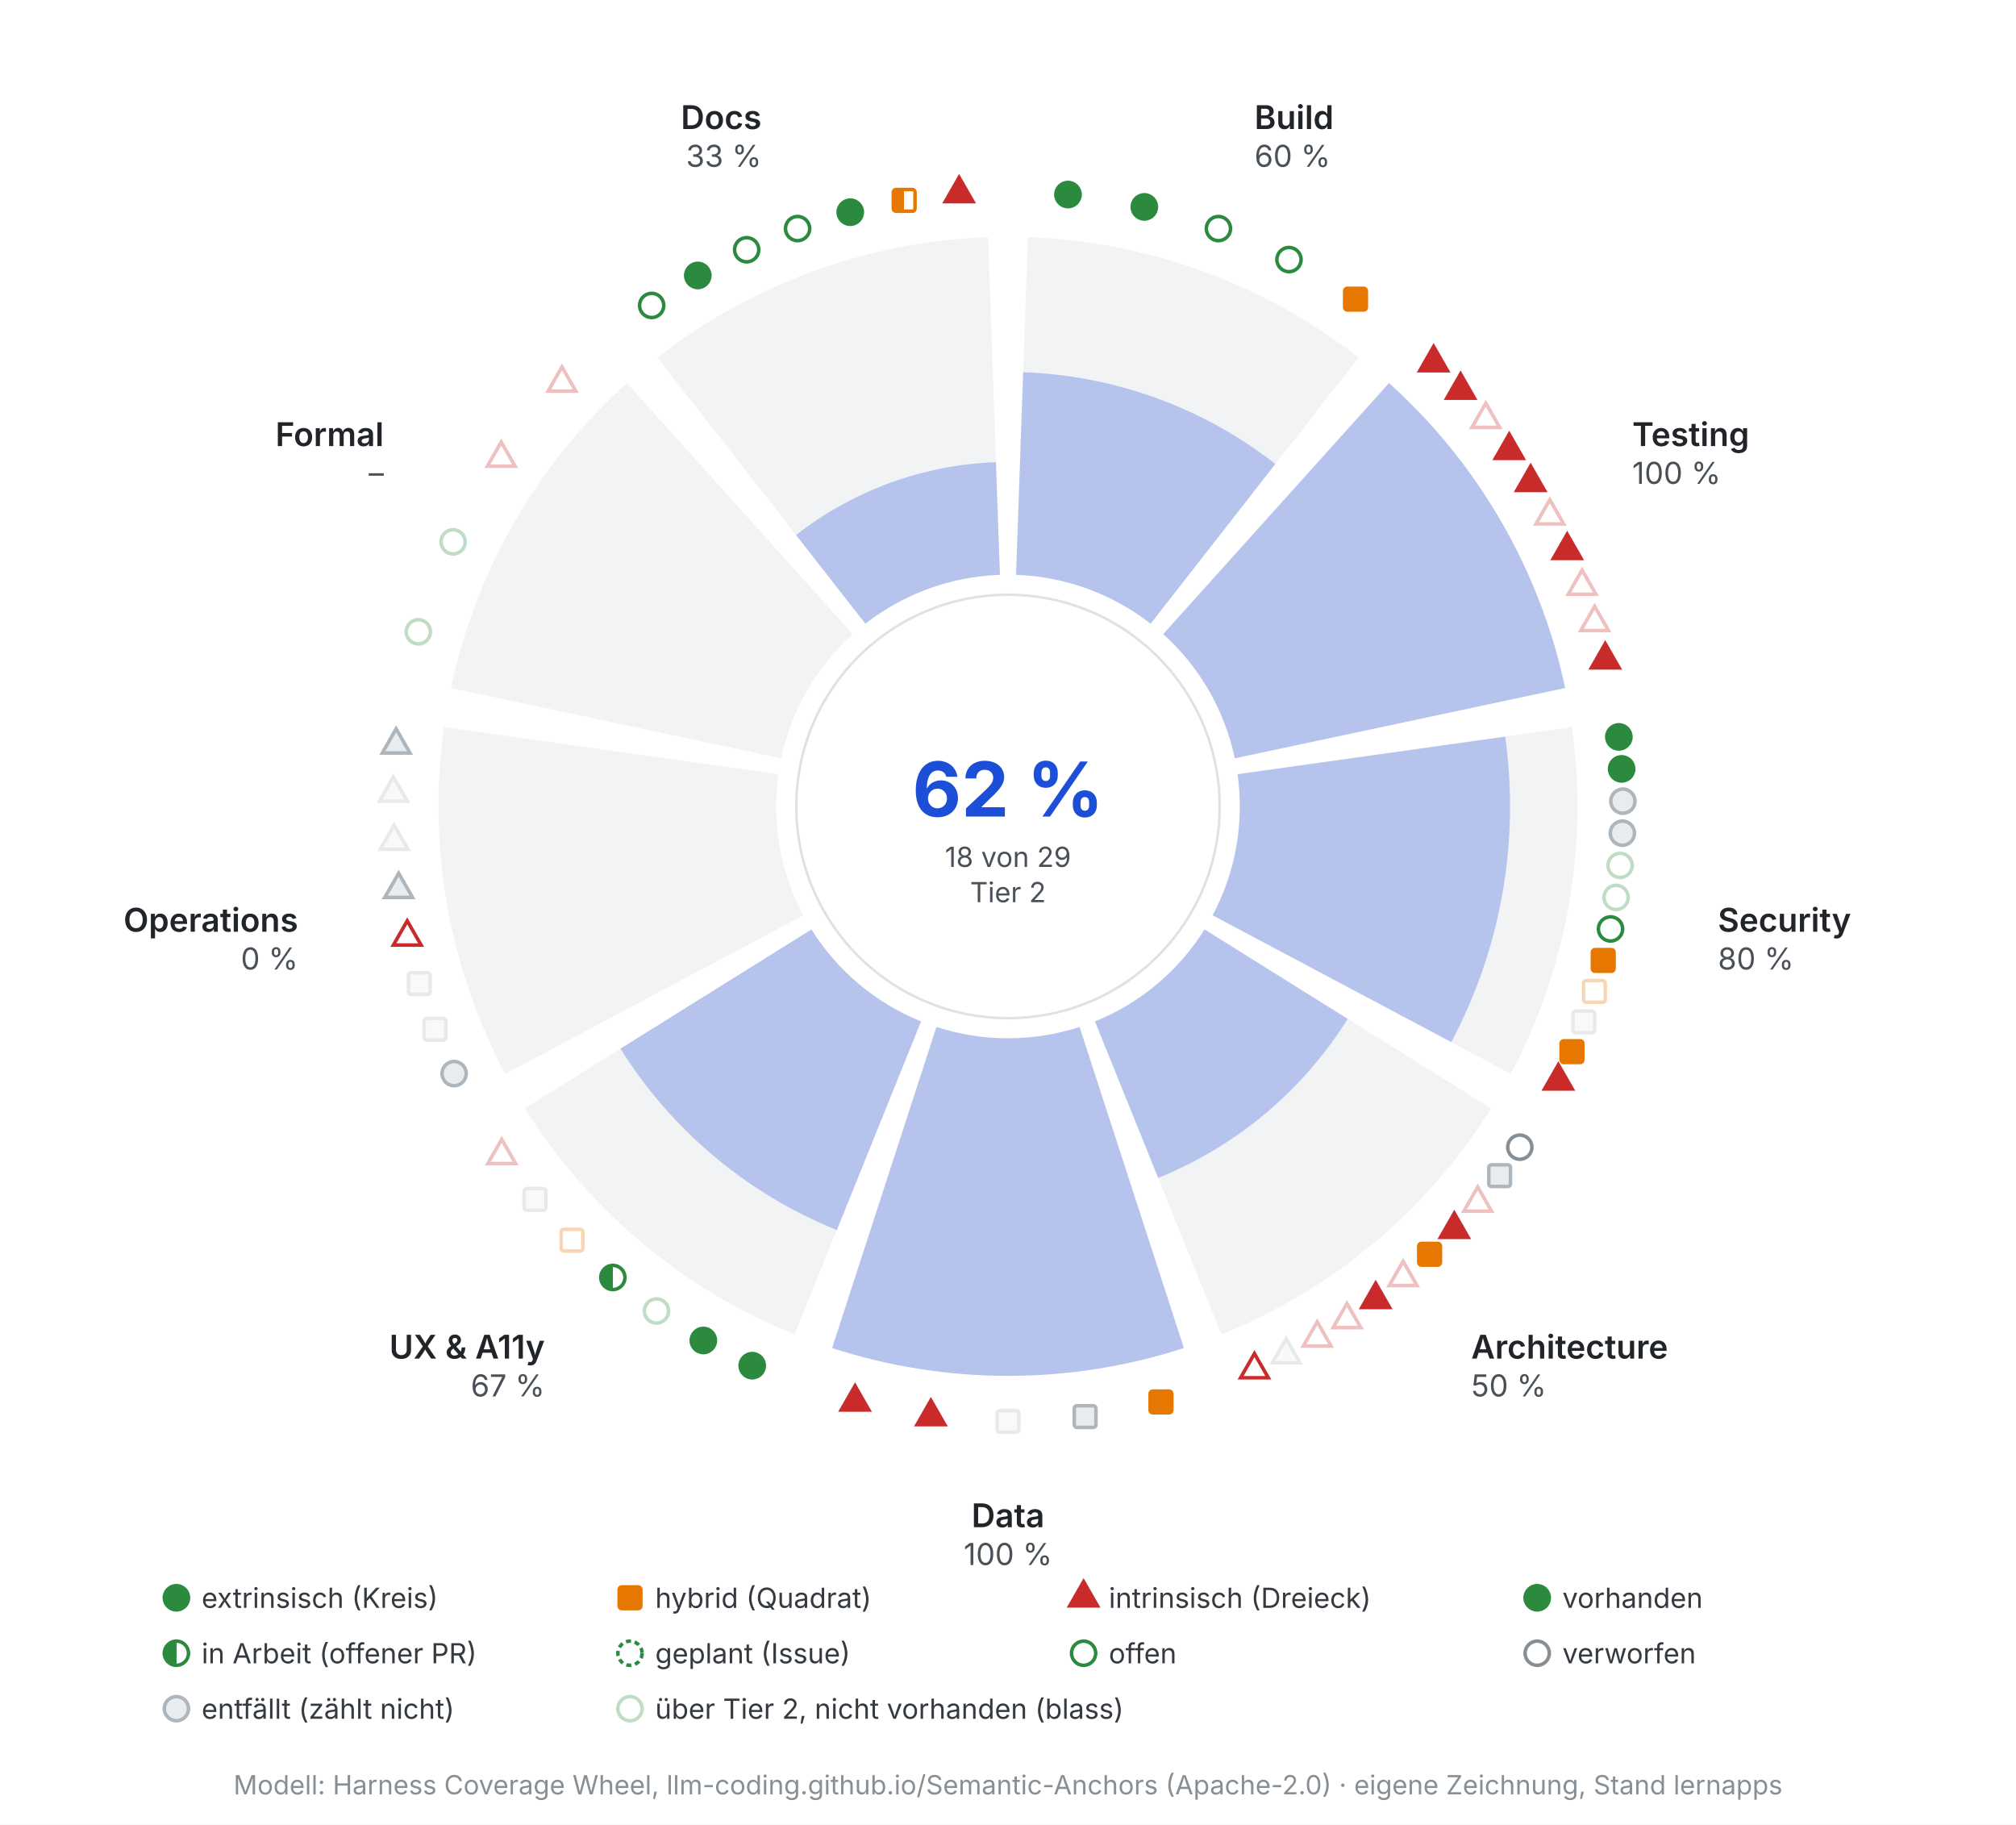
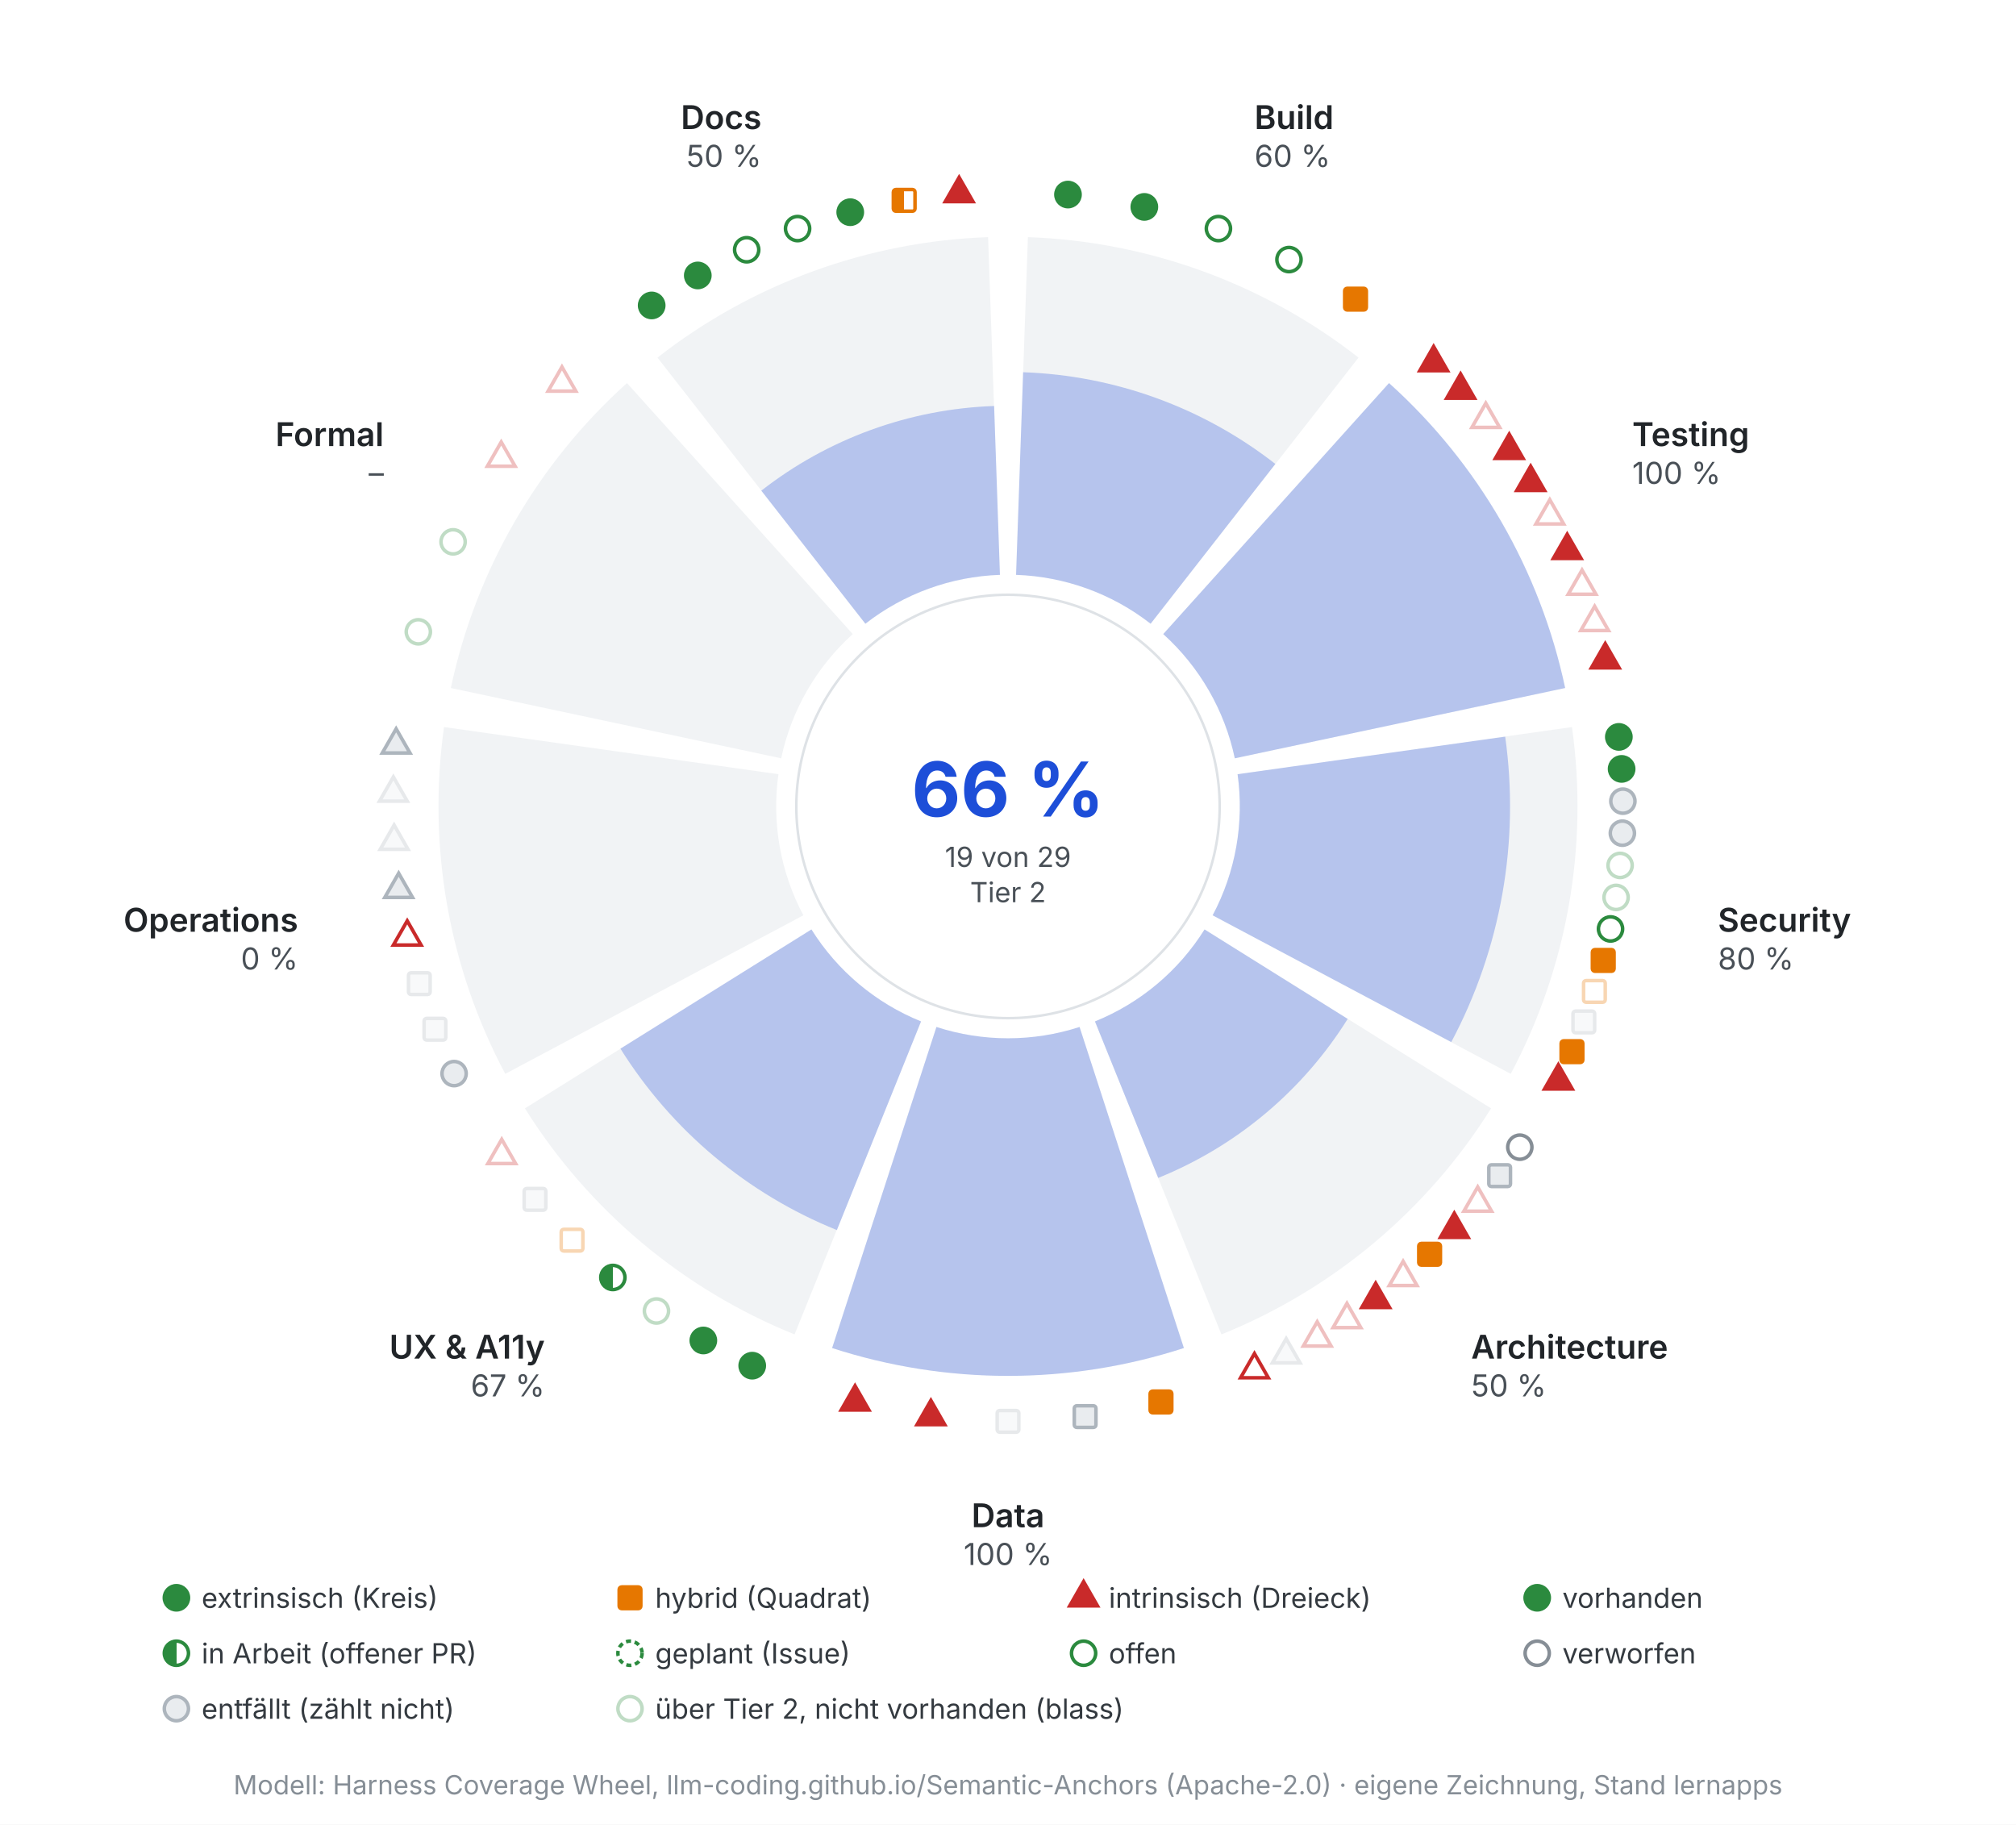
<svg xmlns="http://www.w3.org/2000/svg" viewBox="0 0 800 724" width="800" height="724" role="img" font-family="system-ui, -apple-system, 'Segoe UI', sans-serif">
  <defs>
    <linearGradient id="halb-G">
      <stop offset="50%" stop-color="#2b8a3e" />
      <stop offset="50%" stop-color="#fff" />
    </linearGradient>
    <linearGradient id="halb-A">
      <stop offset="50%" stop-color="#e67700" />
      <stop offset="50%" stop-color="#fff" />
    </linearGradient>
    <linearGradient id="halb-R">
      <stop offset="50%" stop-color="#c92a2a" />
      <stop offset="50%" stop-color="#fff" />
    </linearGradient>
  </defs>
  <rect width="800" height="724" fill="#fff" />
  <path d="M407.9 94.1 A226 226 0 0 1 539.1 141.9 L456.6 247.5 A92 92 0 0 0 403.2 228.1 Z" fill="#f1f3f5" />
  <path d="M406 147.7 A172.4 172.4 0 0 1 506.1 184.1 L456.6 247.5 A92 92 0 0 0 403.2 228.1 Z" fill="#1d4ed8" fill-opacity="0.28" />
  <circle cx="423.8" cy="77.2" r="4.8" fill="#2b8a3e" stroke="#2b8a3e" stroke-width="1.4" />
  <circle cx="454.1" cy="82.1" r="4.8" fill="#2b8a3e" stroke="#2b8a3e" stroke-width="1.4" />
  <circle cx="483.5" cy="90.7" r="4.8" fill="#fff" stroke="#2b8a3e" stroke-width="1.4" />
  <circle cx="511.5" cy="103" r="4.8" fill="#fff" stroke="#2b8a3e" stroke-width="1.4" />
  <rect x="533.6" y="114.4" width="8.6" height="8.6" rx="1" fill="#e67700" stroke="#e67700" stroke-width="1.4" />
  <text x="497.8" y="51.2" text-anchor="start" font-size="13" font-weight="600" fill="#212529">Build</text>
  <text x="497.8" y="66.2" text-anchor="start" font-size="12" fill="#495057">60 %</text>
  <path d="M551.2 152 A226 226 0 0 1 621.1 273 L490 300.9 A92 92 0 0 0 461.6 251.6 Z" fill="#f1f3f5" />
  <path d="M551.2 152 A226 226 0 0 1 621.1 273 L490 300.9 A92 92 0 0 0 461.6 251.6 Z" fill="#1d4ed8" fill-opacity="0.28" />
  <polygon points="568.9,137.5 574.4,147.1 563.4,147.1" fill="#c92a2a" stroke="#c92a2a" stroke-width="1.4" />
  <polygon points="579.6,148.4 585.1,158 574.1,158" fill="#c92a2a" stroke="#c92a2a" stroke-width="1.4" />
  <polygon points="589.6,160 595.1,169.6 584.1,169.6" fill="#fff" stroke="#c92a2a" stroke-width="1.4" opacity="0.3" />
  <polygon points="598.9,172.3 604.4,181.9 593.4,181.9" fill="#c92a2a" stroke="#c92a2a" stroke-width="1.4" />
  <polygon points="607.4,185 612.9,194.6 601.9,194.6" fill="#c92a2a" stroke="#c92a2a" stroke-width="1.4" />
  <polygon points="615,198.3 620.5,207.9 609.5,207.9" fill="#fff" stroke="#c92a2a" stroke-width="1.4" opacity="0.3" />
  <polygon points="621.9,212 627.4,221.6 616.4,221.6" fill="#c92a2a" stroke="#c92a2a" stroke-width="1.4" />
  <polygon points="627.8,226.2 633.3,235.8 622.3,235.8" fill="#fff" stroke="#c92a2a" stroke-width="1.4" opacity="0.3" />
  <polygon points="632.8,240.6 638.3,250.2 627.3,250.2" fill="#fff" stroke="#c92a2a" stroke-width="1.4" opacity="0.3" />
  <polygon points="637,255.4 642.5,265 631.5,265" fill="#c92a2a" stroke="#c92a2a" stroke-width="1.4" />
  <text x="647.7" y="177" text-anchor="start" font-size="13" font-weight="600" fill="#212529">Testing</text>
  <text x="647.7" y="192" text-anchor="start" font-size="12" fill="#495057">100 %</text>
  <path d="M623.8 288.5 A226 226 0 0 1 599.5 426.1 L481.2 363.2 A92 92 0 0 0 491.1 307.2 Z" fill="#f1f3f5" />
  <path d="M597.3 292.3 A199.2 199.2 0 0 1 575.9 413.5 L481.2 363.2 A92 92 0 0 0 491.1 307.2 Z" fill="#1d4ed8" fill-opacity="0.28" />
  <circle cx="642.4" cy="292.4" r="4.8" fill="#2b8a3e" stroke="#2b8a3e" stroke-width="1.4" />
  <circle cx="643.5" cy="305.1" r="4.8" fill="#2b8a3e" stroke="#2b8a3e" stroke-width="1.4" />
  <circle cx="644" cy="317.9" r="4.8" fill="#e9ecef" stroke="#adb5bd" stroke-width="1.4" />
  <circle cx="643.8" cy="330.6" r="4.8" fill="#e9ecef" stroke="#adb5bd" stroke-width="1.4" />
  <circle cx="642.9" cy="343.4" r="4.8" fill="#fff" stroke="#2b8a3e" stroke-width="1.4" opacity="0.3" />
  <circle cx="641.3" cy="356.1" r="4.8" fill="#fff" stroke="#2b8a3e" stroke-width="1.4" opacity="0.3" />
  <circle cx="639.1" cy="368.6" r="4.8" fill="#fff" stroke="#2b8a3e" stroke-width="1.4" />
  <rect x="631.9" y="376.8" width="8.6" height="8.6" rx="1" fill="#e67700" stroke="#e67700" stroke-width="1.4" />
  <rect x="628.4" y="389.1" width="8.6" height="8.6" rx="1" fill="#fff" stroke="#e67700" stroke-width="1.4" opacity="0.3" />
  <rect x="624.2" y="401.2" width="8.6" height="8.6" rx="1" fill="#e9ecef" stroke="#adb5bd" stroke-width="1.4" opacity="0.3" />
  <rect x="619.5" y="413" width="8.6" height="8.6" rx="1" fill="#e67700" stroke="#e67700" stroke-width="1.4" />
  <polygon points="618.4,422.5 623.9,432.1 612.9,432.1" fill="#c92a2a" stroke="#c92a2a" stroke-width="1.4" />
  <text x="681.7" y="369.7" text-anchor="start" font-size="13" font-weight="600" fill="#212529">Security</text>
  <text x="681.7" y="384.7" text-anchor="start" font-size="12" fill="#495057">80 %</text>
  <path d="M591.7 439.8 A226 226 0 0 1 484.7 529.5 L434.5 405.3 A92 92 0 0 0 478 368.8 Z" fill="#f1f3f5" />
  <path d="M534.8 404.3 A159 159 0 0 1 459.6 467.4 L434.5 405.3 A92 92 0 0 0 478 368.8 Z" fill="#1d4ed8" fill-opacity="0.28" />
  <circle cx="603.1" cy="455.2" r="4.8" fill="#fff" stroke="#868e96" stroke-width="1.4" />
  <rect x="590.8" y="462.2" width="8.6" height="8.6" rx="1" fill="#e9ecef" stroke="#adb5bd" stroke-width="1.4" />
  <polygon points="586.4,471 591.9,480.6 580.9,480.6" fill="#fff" stroke="#c92a2a" stroke-width="1.4" opacity="0.3" />
  <polygon points="577.1,481.4 582.6,491 571.6,491" fill="#c92a2a" stroke="#c92a2a" stroke-width="1.4" />
  <rect x="563" y="493.4" width="8.6" height="8.6" rx="1" fill="#e67700" stroke="#e67700" stroke-width="1.4" />
  <polygon points="556.8,500.5 562.3,510.1 551.3,510.1" fill="#fff" stroke="#c92a2a" stroke-width="1.4" opacity="0.3" />
  <polygon points="545.9,509.2 551.4,518.8 540.4,518.8" fill="#c92a2a" stroke="#c92a2a" stroke-width="1.4" />
  <polygon points="534.5,517.2 540,526.8 529,526.8" fill="#fff" stroke="#c92a2a" stroke-width="1.4" opacity="0.3" />
  <polygon points="522.7,524.5 528.2,534.1 517.2,534.1" fill="#fff" stroke="#c92a2a" stroke-width="1.4" opacity="0.3" />
  <polygon points="510.4,531.2 515.9,540.8 504.9,540.8" fill="#e9ecef" stroke="#adb5bd" stroke-width="1.4" opacity="0.3" />
  <polygon points="497.8,537.1 503.3,546.7 492.3,546.7" fill="#fff" stroke="#c92a2a" stroke-width="1.4" />
  <text x="583.8" y="539.1" text-anchor="start" font-size="13" font-weight="600" fill="#212529">Architecture</text>
  <text x="583.8" y="554.1" text-anchor="start" font-size="12" fill="#495057">50 %</text>
  <path d="M469.8 534.9 A226 226 0 0 1 330.2 534.9 L371.6 407.5 A92 92 0 0 0 428.4 407.5 Z" fill="#f1f3f5" />
  <path d="M469.8 534.9 A226 226 0 0 1 330.2 534.9 L371.6 407.5 A92 92 0 0 0 428.4 407.5 Z" fill="#1d4ed8" fill-opacity="0.28" />
  <rect x="456.4" y="552" width="8.6" height="8.6" rx="1" fill="#e67700" stroke="#e67700" stroke-width="1.4" />
  <rect x="426.3" y="557.8" width="8.6" height="8.6" rx="1" fill="#e9ecef" stroke="#adb5bd" stroke-width="1.4" />
  <rect x="395.7" y="559.7" width="8.6" height="8.6" rx="1" fill="#e9ecef" stroke="#adb5bd" stroke-width="1.4" opacity="0.3" />
  <polygon points="369.4,555.7 374.9,565.3 363.9,565.3" fill="#c92a2a" stroke="#c92a2a" stroke-width="1.4" />
  <polygon points="339.3,549.9 344.8,559.5 333.8,559.5" fill="#c92a2a" stroke="#c92a2a" stroke-width="1.4" />
  <text x="400" y="606" text-anchor="middle" font-size="13" font-weight="600" fill="#212529">Data</text>
  <text x="400" y="621" text-anchor="middle" font-size="12" fill="#495057">100 %</text>
  <path d="M315.3 529.5 A226 226 0 0 1 208.3 439.8 L322 368.8 A92 92 0 0 0 365.5 405.3 Z" fill="#f1f3f5" />
  <path d="M332.1 488.1 A181.333 181.333 0 0 1 246.2 416.1 L322 368.8 A92 92 0 0 0 365.5 405.3 Z" fill="#1d4ed8" fill-opacity="0.28" />
  <circle cx="298.5" cy="541.9" r="4.8" fill="#2b8a3e" stroke="#2b8a3e" stroke-width="1.4" />
  <circle cx="279.1" cy="531.9" r="4.8" fill="#2b8a3e" stroke="#2b8a3e" stroke-width="1.4" />
  <circle cx="260.5" cy="520.2" r="4.8" fill="#fff" stroke="#2b8a3e" stroke-width="1.4" opacity="0.3" />
  <circle cx="243.2" cy="506.9" r="4.8" fill="url(#halb-G)" stroke="#2b8a3e" stroke-width="1.4" />
  <rect x="222.7" y="487.8" width="8.6" height="8.6" rx="1" fill="#fff" stroke="#e67700" stroke-width="1.4" opacity="0.3" />
  <rect x="208" y="471.6" width="8.6" height="8.6" rx="1" fill="#e9ecef" stroke="#adb5bd" stroke-width="1.4" opacity="0.3" />
  <polygon points="199.1,452.1 204.6,461.7 193.6,461.7" fill="#fff" stroke="#c92a2a" stroke-width="1.4" opacity="0.3" />
  <text x="216.2" y="539.1" text-anchor="end" font-size="13" font-weight="600" fill="#212529">UX &amp; A11y</text>
  <text x="216.2" y="554.1" text-anchor="end" font-size="12" fill="#495057">67 %</text>
  <path d="M200.5 426.1 A226 226 0 0 1 176.2 288.5 L308.9 307.2 A92 92 0 0 0 318.8 363.2 Z" fill="#f1f3f5" />
  <circle cx="180.2" cy="426" r="4.8" fill="#e9ecef" stroke="#adb5bd" stroke-width="1.4" />
  <rect x="168.3" y="404.1" width="8.6" height="8.6" rx="1" fill="#e9ecef" stroke="#adb5bd" stroke-width="1.4" opacity="0.3" />
  <rect x="162.1" y="386" width="8.6" height="8.6" rx="1" fill="#e9ecef" stroke="#adb5bd" stroke-width="1.4" opacity="0.3" />
  <polygon points="161.6,365.4 167.1,375 156.1,375" fill="#fff" stroke="#c92a2a" stroke-width="1.4" />
  <polygon points="158.2,346.5 163.7,356.1 152.7,356.1" fill="#e9ecef" stroke="#adb5bd" stroke-width="1.4" />
  <polygon points="156.4,327.4 161.9,337 150.9,337" fill="#e9ecef" stroke="#adb5bd" stroke-width="1.4" opacity="0.3" />
  <polygon points="156.1,308.3 161.6,317.9 150.6,317.9" fill="#e9ecef" stroke="#adb5bd" stroke-width="1.4" opacity="0.3" />
  <polygon points="157.2,289.2 162.7,298.8 151.7,298.8" fill="#e9ecef" stroke="#adb5bd" stroke-width="1.4" />
  <text x="118.3" y="369.7" text-anchor="end" font-size="13" font-weight="600" fill="#212529">Operations</text>
  <text x="118.3" y="384.7" text-anchor="end" font-size="12" fill="#495057">0 %</text>
  <path d="M178.9 273 A226 226 0 0 1 248.8 152 L338.4 251.6 A92 92 0 0 0 310 300.9 Z" fill="#f1f3f5" />
  <circle cx="166" cy="250.7" r="4.8" fill="#fff" stroke="#2b8a3e" stroke-width="1.4" opacity="0.3" />
  <circle cx="179.8" cy="215" r="4.8" fill="#fff" stroke="#2b8a3e" stroke-width="1.4" opacity="0.3" />
  <polygon points="198.9,175.4 204.4,185 193.4,185" fill="#fff" stroke="#c92a2a" stroke-width="1.4" opacity="0.3" />
  <polygon points="223,145.6 228.5,155.2 217.5,155.2" fill="#fff" stroke="#c92a2a" stroke-width="1.4" opacity="0.3" />
  <text x="152.3" y="177" text-anchor="end" font-size="13" font-weight="600" fill="#212529">Formal</text>
  <text x="152.3" y="192" text-anchor="end" font-size="12" fill="#495057">–</text>
  <path d="M260.9 141.9 A226 226 0 0 1 392.1 94.1 L396.8 228.1 A92 92 0 0 0 343.4 247.5 Z" fill="#f1f3f5" />
-   <path d="M315.9 212.3 A136.667 136.667 0 0 1 395.2 183.4 L396.8 228.1 A92 92 0 0 0 343.4 247.5 Z" fill="#1d4ed8" fill-opacity="0.28" />
-   <circle cx="258.6" cy="121.2" r="4.8" fill="#fff" stroke="#2b8a3e" stroke-width="1.4" />
+   <path d="M302.1 194.7 A159 159 0 0 1 394.5 161.1 L396.8 228.1 A92 92 0 0 0 343.4 247.5 Z" fill="#1d4ed8" fill-opacity="0.28" />
+   <circle cx="258.6" cy="121.2" r="4.8" fill="#2b8a3e" stroke="#2b8a3e" stroke-width="1.4" />
  <circle cx="276.9" cy="109.3" r="4.8" fill="#2b8a3e" stroke="#2b8a3e" stroke-width="1.4" />
  <circle cx="296.3" cy="99.1" r="4.8" fill="#fff" stroke="#2b8a3e" stroke-width="1.4" />
  <circle cx="316.5" cy="90.7" r="4.8" fill="#fff" stroke="#2b8a3e" stroke-width="1.4" />
  <circle cx="337.4" cy="84.2" r="4.8" fill="#2b8a3e" stroke="#2b8a3e" stroke-width="1.4" />
  <rect x="354.5" y="75.2" width="8.6" height="8.6" rx="1" fill="url(#halb-A)" stroke="#e67700" stroke-width="1.4" />
  <polygon points="380.6,70.4 386.1,80 375.1,80" fill="#c92a2a" stroke="#c92a2a" stroke-width="1.4" />
  <text x="302.2" y="51.2" text-anchor="end" font-size="13" font-weight="600" fill="#212529">Docs</text>
-   <text x="302.2" y="66.2" text-anchor="end" font-size="12" fill="#495057">33 %</text>
+   <text x="302.2" y="66.2" text-anchor="end" font-size="12" fill="#495057">50 %</text>
  <circle cx="400" cy="320" r="84" fill="#fff" stroke="#dee2e6" />
-   <text x="400" y="324" text-anchor="middle" font-size="30" font-weight="700" fill="#1d4ed8">62 %</text>
-   <text x="400" y="344" text-anchor="middle" font-size="11" fill="#495057">18 von 29</text>
+   <text x="400" y="324" text-anchor="middle" font-size="30" font-weight="700" fill="#1d4ed8">66 %</text>
+   <text x="400" y="344" text-anchor="middle" font-size="11" fill="#495057">19 von 29</text>
  <text x="400" y="358" text-anchor="middle" font-size="11" fill="#495057">Tier 2</text>
  <circle cx="70" cy="634" r="4.8" fill="#2b8a3e" stroke="#2b8a3e" stroke-width="1.4" />
  <text x="80" y="638" font-size="11" fill="#343a40">extrinsisch (Kreis)</text>
  <rect x="245.7" y="629.7" width="8.6" height="8.6" rx="1" fill="#e67700" stroke="#e67700" stroke-width="1.4" />
  <text x="260" y="638" font-size="11" fill="#343a40">hybrid (Quadrat)</text>
  <polygon points="430,627.6 435.5,637.2 424.5,637.2" fill="#c92a2a" stroke="#c92a2a" stroke-width="1.4" />
  <text x="440" y="638" font-size="11" fill="#343a40">intrinsisch (Dreieck)</text>
  <circle cx="610" cy="634" r="4.8" fill="#2b8a3e" stroke="#2b8a3e" stroke-width="1.4" />
  <text x="620" y="638" font-size="11" fill="#343a40">vorhanden</text>
  <circle cx="70" cy="656" r="4.8" fill="url(#halb-G)" stroke="#2b8a3e" stroke-width="1.4" />
  <text x="80" y="660" font-size="11" fill="#343a40">in Arbeit (offener PR)</text>
  <circle cx="250" cy="656" r="4.8" fill="#fff" stroke="#2b8a3e" stroke-dasharray="2 1.5" stroke-width="1.4" />
  <text x="260" y="660" font-size="11" fill="#343a40">geplant (Issue)</text>
  <circle cx="430" cy="656" r="4.8" fill="#fff" stroke="#2b8a3e" stroke-width="1.4" />
  <text x="440" y="660" font-size="11" fill="#343a40">offen</text>
  <circle cx="610" cy="656" r="4.8" fill="#fff" stroke="#868e96" stroke-width="1.4" />
  <text x="620" y="660" font-size="11" fill="#343a40">verworfen</text>
  <circle cx="70" cy="678" r="4.8" fill="#e9ecef" stroke="#adb5bd" stroke-width="1.4" />
  <text x="80" y="682" font-size="11" fill="#343a40">entfällt (zählt nicht)</text>
  <circle cx="250" cy="678" r="4.8" fill="#fff" stroke="#2b8a3e" stroke-width="1.4" opacity="0.3" />
  <text x="260" y="682" font-size="11" fill="#343a40">über Tier 2, nicht vorhanden (blass)</text>
  <text x="400" y="712" text-anchor="middle" font-size="10.5" fill="#868e96">Modell: Harness Coverage Wheel, llm-coding.github.io/Semantic-Anchors (Apache-2.0) · eigene Zeichnung, Stand lernapps</text>
</svg>
